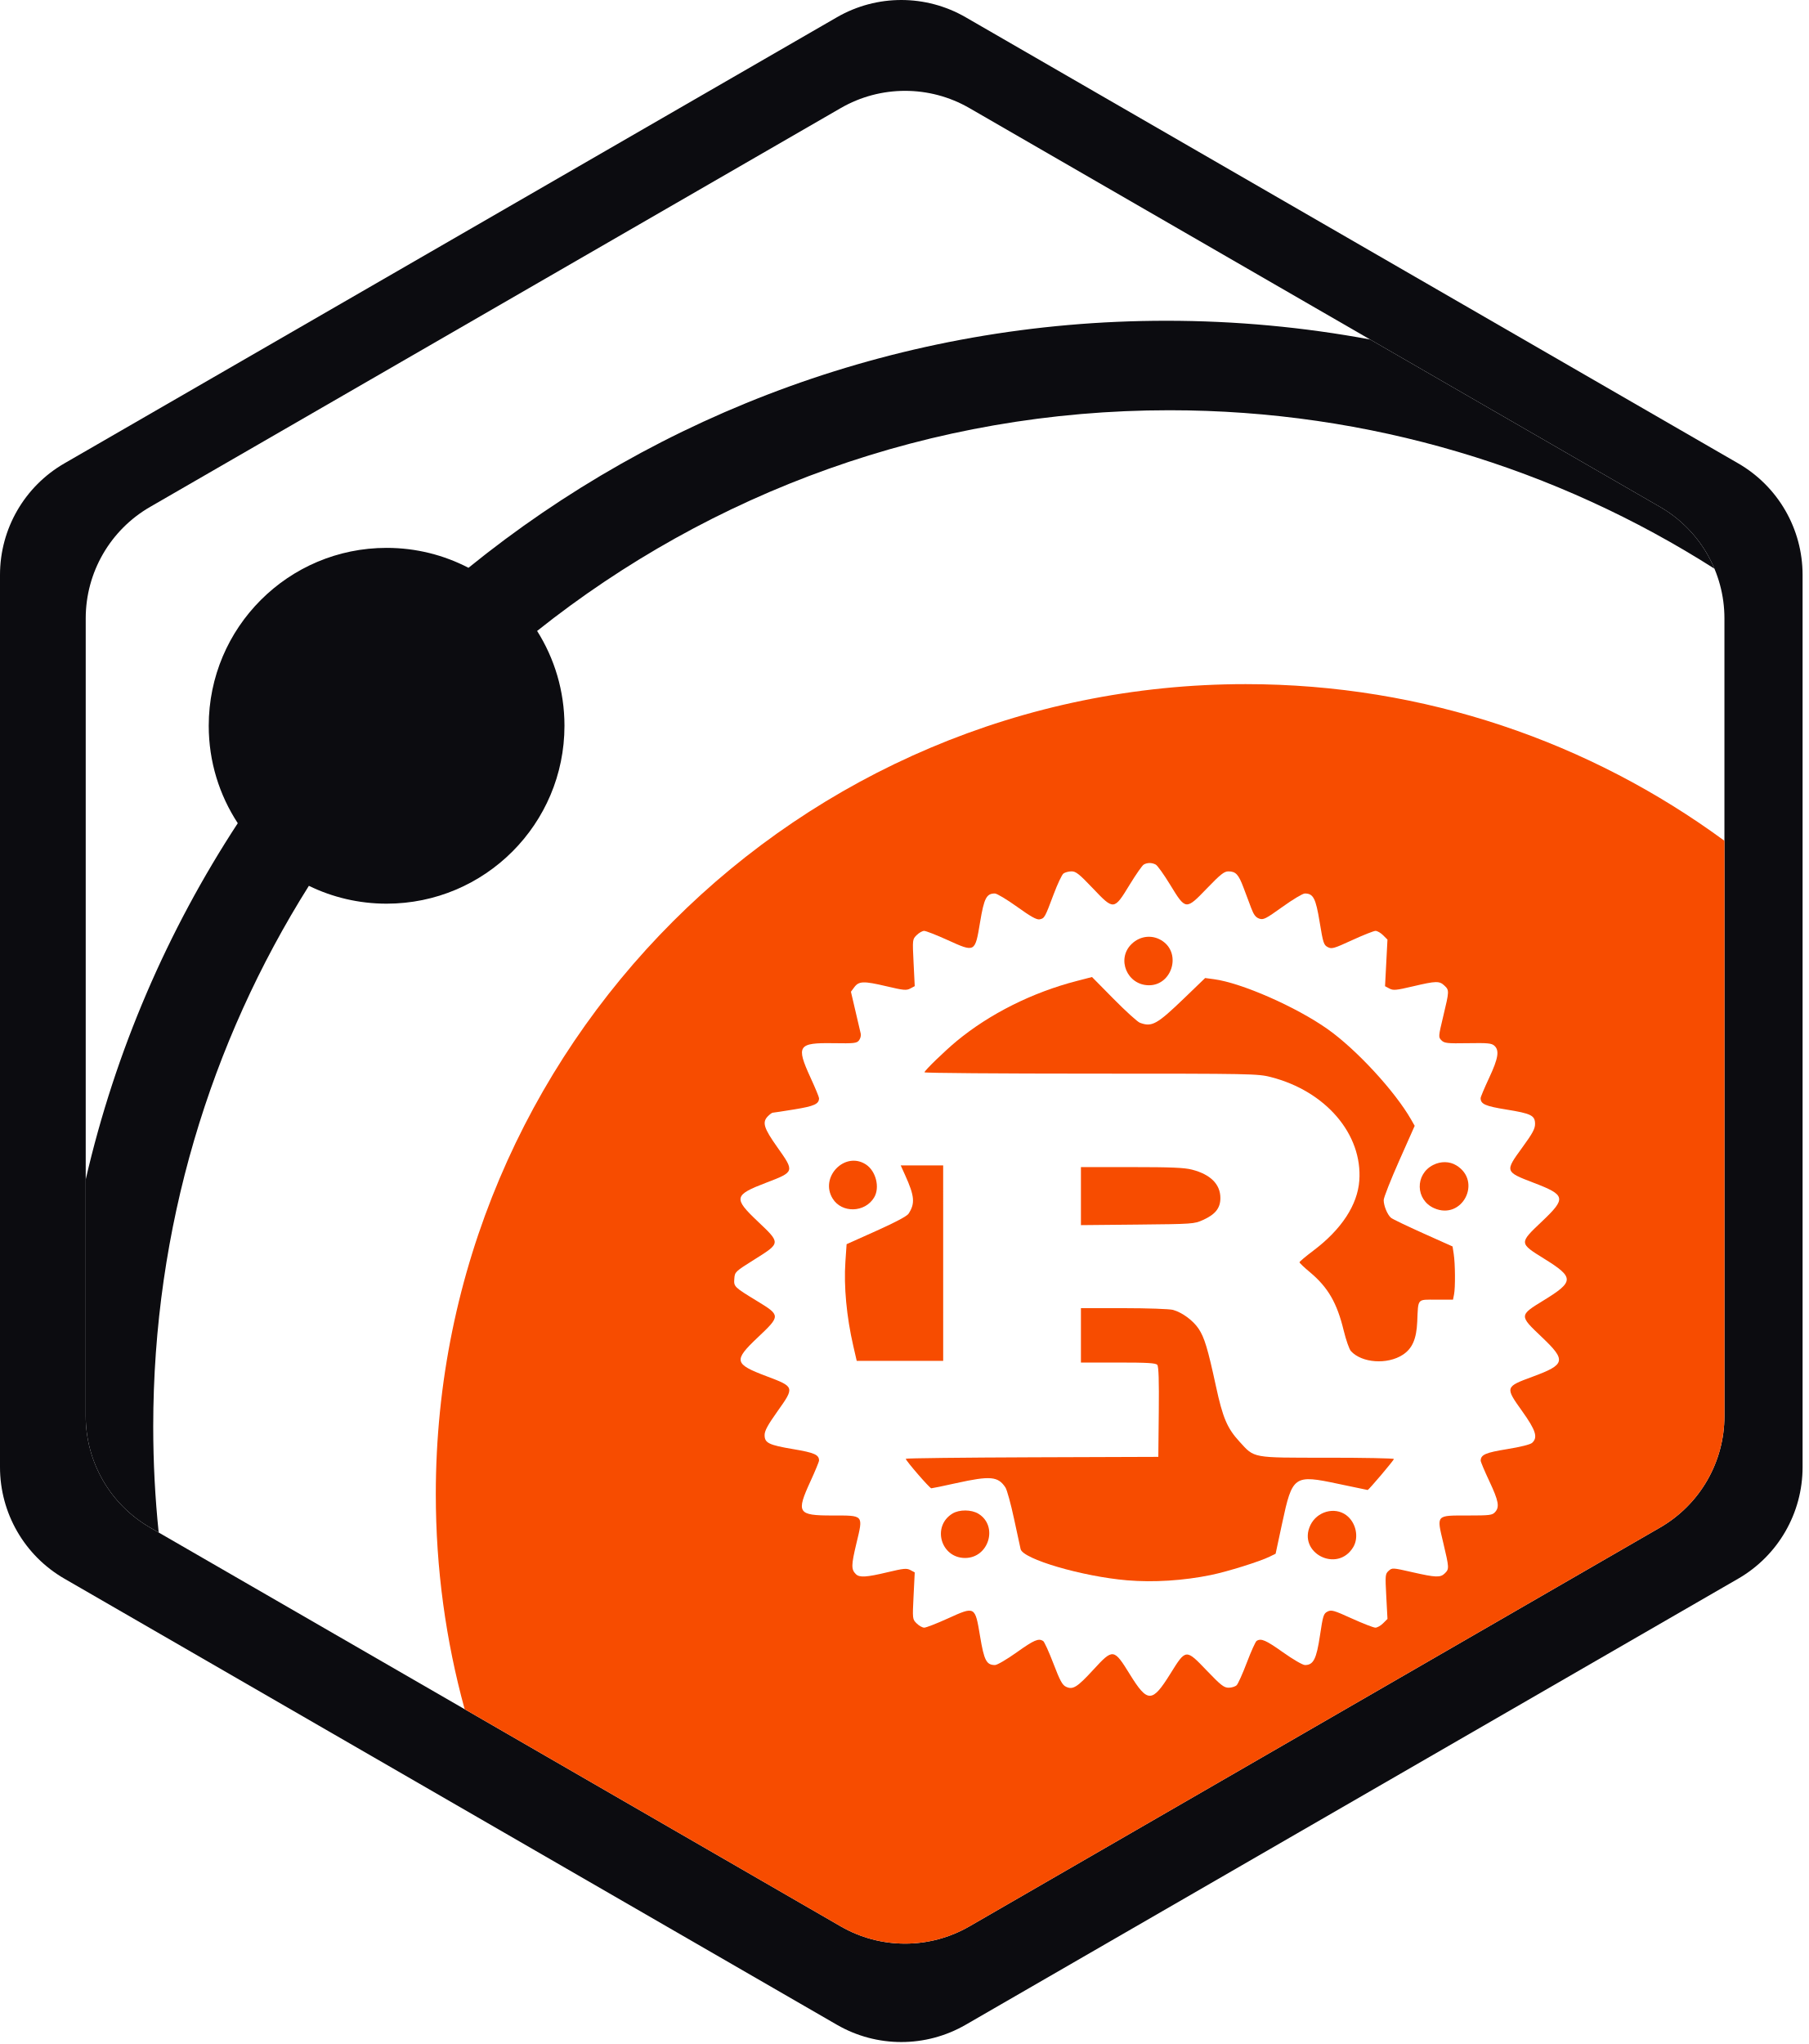
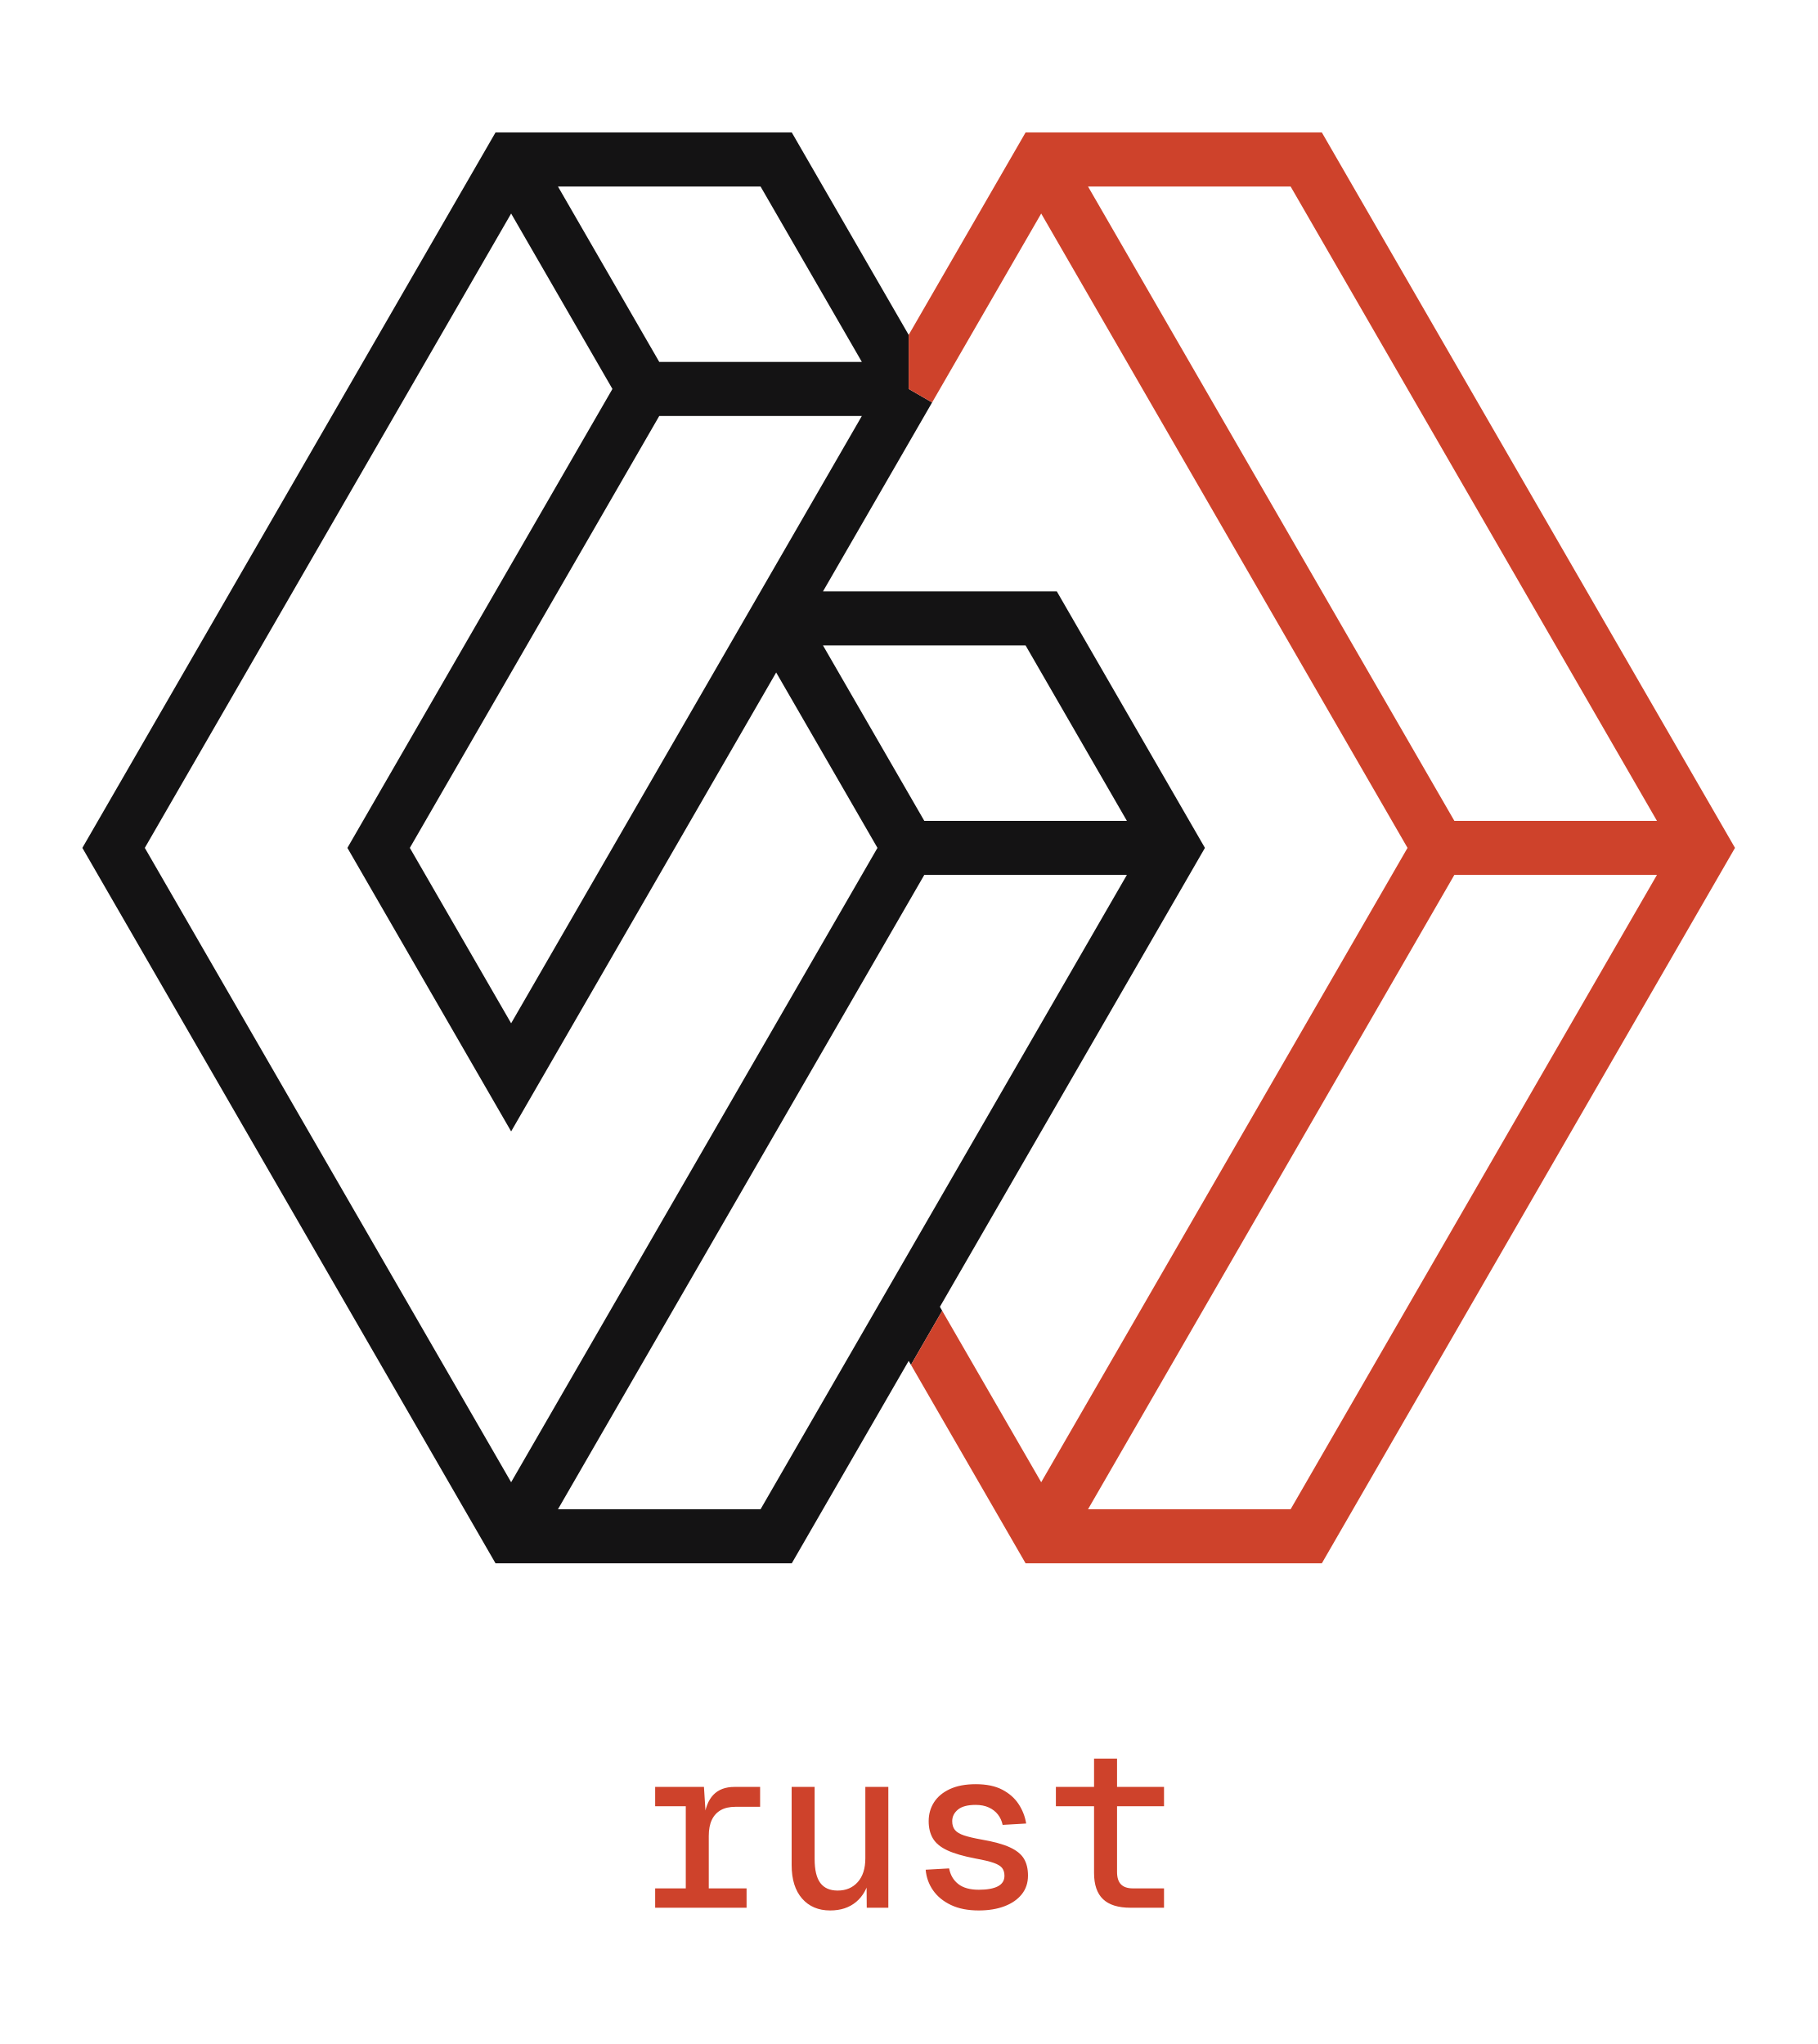
- <svg xmlns="http://www.w3.org/2000/svg" width="239" height="270" viewBox="0 0 239 270" fill="none">
-   <path fill-rule="evenodd" clip-rule="evenodd" d="M110.578 2.277C115.838 -0.759 122.318 -0.759 127.578 2.277L229.656 61.213C234.916 64.25 238.156 69.862 238.156 75.936V193.805C238.156 199.878 234.916 205.491 229.656 208.528L127.578 267.463C122.318 270.5 115.838 270.5 110.578 267.463L8.5 208.528C3.24 205.491 0 199.878 0 193.805V75.936C0 69.862 3.24 64.25 8.5 61.213L110.578 2.277ZM128.078 14.277C122.818 11.241 116.338 11.241 111.078 14.277L19.825 66.963C14.565 70 11.325 75.612 11.325 81.686V187.055C11.325 193.128 14.565 198.741 19.825 201.778L111.078 254.463C116.338 257.5 122.818 257.5 128.078 254.463L219.331 201.778C224.591 198.741 227.831 193.128 227.831 187.055V81.686C227.831 75.612 224.591 70 219.331 66.963L128.078 14.277Z" fill="#0C0C10" />
-   <path d="M148.487 172.8C151.606 172.802 154.526 172.904 154.973 173.027C156.186 173.364 157.619 174.416 158.354 175.509C159.126 176.658 159.577 178.153 160.647 183.103C161.551 187.288 162.133 188.654 163.762 190.435C165.779 192.64 165.31 192.554 175.387 192.554C180.21 192.554 184.155 192.631 184.159 192.726C184.159 192.895 180.838 196.817 180.692 196.819C180.651 196.819 178.915 196.457 176.835 196.013C170.961 194.76 170.749 194.907 169.401 201.196L168.534 205.237L167.751 205.622C166.445 206.267 162.201 207.592 160.001 208.046C156.364 208.794 152.407 209.044 148.929 208.751C142.999 208.248 135.149 205.95 134.842 204.626C134.777 204.344 134.381 202.526 133.966 200.584C133.549 198.643 133.042 196.801 132.839 196.49C131.867 195.009 130.845 194.917 126.347 195.91C124.645 196.288 123.16 196.594 123.044 196.595C122.831 196.595 119.669 192.943 119.669 192.697C119.676 192.62 127.181 192.531 136.354 192.5L153.037 192.443L153.098 186.521C153.141 182.341 153.082 180.508 152.899 180.291C152.697 180.047 151.62 179.983 147.729 179.983H142.812V172.8H148.487Z" fill="#F74C00" />
-   <path d="M173.137 201.447C174.006 199.656 176.316 199.009 177.85 200.132C179.15 201.084 179.582 203.065 178.777 204.386C176.661 207.852 171.369 205.096 173.137 201.447Z" fill="#F74C00" />
-   <path d="M125.839 199.933C126.746 199.38 128.34 199.391 129.265 199.955C131.917 201.571 130.645 205.802 127.507 205.799C124.29 205.799 123.097 201.605 125.839 199.933Z" fill="#F74C00" />
-   <path d="M147.148 131.97C148.73 133.571 150.279 134.977 150.592 135.095C152.187 135.701 152.842 135.337 156.486 131.829L159.223 129.191L160.382 129.346C164.016 129.827 171.243 132.998 175.396 135.934C179.212 138.632 184.285 144.127 186.446 147.905L186.908 148.715L184.86 153.324C183.734 155.859 182.812 158.2 182.812 158.526C182.812 159.281 183.308 160.474 183.784 160.868C183.985 161.036 185.897 161.956 188.032 162.912L191.912 164.652L192.065 165.639C192.263 166.923 192.288 170.079 192.109 170.976L191.97 171.677H189.755C187.185 171.677 187.383 171.448 187.244 174.596C187.143 176.878 186.591 178.14 185.335 178.957C183.29 180.29 179.912 180.048 178.479 178.467C178.259 178.222 177.832 177.001 177.528 175.751C176.642 172.095 175.453 170.045 173.062 168.047C172.307 167.418 171.691 166.83 171.689 166.739C171.689 166.652 172.519 165.953 173.534 165.189C177.231 162.405 179.357 159.164 179.59 155.954C180.036 149.83 175.153 144.123 167.89 142.272C166.168 141.834 165.431 141.82 144.127 141.82C132.054 141.82 122.171 141.742 122.141 141.646C122.141 141.42 124.828 138.814 126.411 137.507C130.759 133.916 136.405 131.091 142.254 129.583L144.275 129.059L147.148 131.97Z" fill="#F74C00" />
-   <path d="M124.613 179.76H113.189L112.737 177.796C111.846 173.929 111.471 169.927 111.695 166.65L111.853 164.349L115.779 162.589C118.243 161.486 119.827 160.645 120.031 160.333C120.924 158.972 120.84 158 119.586 155.234L119.001 153.943H124.611L124.613 179.76Z" fill="#F74C00" />
-   <path d="M149.507 154.166C154.735 154.166 156.485 154.24 157.497 154.504C159.942 155.14 161.234 156.434 161.237 158.247C161.239 159.579 160.58 160.412 158.941 161.151C157.782 161.676 157.597 161.688 150.285 161.76L142.812 161.832V154.166H149.507Z" fill="#F74C00" />
-   <path d="M189.344 153.889C190.354 153.373 191.513 153.392 192.405 153.936C195.868 156.044 193.185 161.234 189.478 159.595C187.003 158.501 186.923 155.121 189.344 153.889Z" fill="#F74C00" />
-   <path d="M110.011 158.326C108.251 155.483 111.641 152.011 114.409 153.823C115.733 154.69 116.275 156.866 115.492 158.174C114.283 160.198 111.221 160.283 110.011 158.326Z" fill="#F74C00" />
-   <path d="M149.52 124.682C150.688 123.565 152.36 123.428 153.651 124.347C156.086 126.077 154.792 130.147 151.808 130.147C148.91 130.147 147.452 126.661 149.52 124.682Z" fill="#F74C00" />
-   <path fill-rule="evenodd" clip-rule="evenodd" d="M164.578 90.37C188.243 90.37 210.113 98.054 227.831 111.061V187.055C227.831 193.128 224.591 198.741 219.331 201.777L128.078 254.463C122.818 257.5 116.338 257.5 111.078 254.463L61.391 225.775C58.906 216.73 57.578 207.205 57.578 197.37C57.578 138.276 105.484 90.37 164.578 90.37ZM152.696 114.206C152.183 113.931 151.578 113.931 151.105 114.208C150.906 114.324 150.07 115.521 149.247 116.869C147.183 120.255 147.16 120.257 144.387 117.342C142.582 115.445 142.146 115.097 141.565 115.102C141.187 115.103 140.709 115.232 140.503 115.387C140.296 115.542 139.716 116.772 139.21 118.122C138.052 121.216 137.996 121.315 137.354 121.439C136.959 121.513 136.199 121.089 134.376 119.781C133.03 118.815 131.709 118.024 131.441 118.024C130.331 118.025 130.018 118.631 129.489 121.806C128.818 125.842 128.84 125.828 125.198 124.176C123.727 123.509 122.333 122.964 122.099 122.964C121.864 122.964 121.417 123.216 121.109 123.524C120.549 124.084 120.548 124.088 120.701 127.173L120.854 130.263L120.27 130.575C119.752 130.852 119.395 130.819 117.101 130.276C114.107 129.57 113.474 129.589 112.868 130.405L112.424 131.001L113.02 133.548C113.346 134.949 113.66 136.298 113.72 136.545C113.777 136.791 113.677 137.185 113.496 137.421C113.197 137.806 112.879 137.843 110.106 137.8C105.417 137.726 105.152 138.128 107.088 142.354C107.705 143.695 108.21 144.915 108.21 145.062C108.21 145.833 107.593 146.113 104.946 146.545C103.465 146.786 102.178 146.983 102.085 146.983C101.992 146.984 101.715 147.186 101.469 147.433C100.663 148.237 100.892 148.993 102.719 151.569C104.995 154.779 104.991 154.792 101.23 156.228C96.954 157.862 96.867 158.265 100.123 161.35C103.155 164.223 103.16 164.182 99.727 166.338C97.126 167.969 97.086 168.008 97.019 168.894C96.939 169.97 96.959 169.989 100.063 171.884C103.134 173.757 103.134 173.814 100.121 176.662C96.88 179.725 96.979 180.172 101.259 181.785C104.998 183.195 105.003 183.212 102.723 186.421C101.431 188.24 101.019 188.998 101.019 189.56C101.019 190.611 101.567 190.879 104.838 191.428C107.595 191.892 108.21 192.164 108.21 192.924C108.21 193.08 107.704 194.309 107.086 195.654C105.163 199.839 105.382 200.188 109.934 200.188C114.174 200.187 114.061 200.059 113.147 203.878C112.459 206.757 112.449 207.308 113.072 207.93C113.549 208.407 114.449 208.355 117.262 207.682C119.411 207.17 119.788 207.134 120.286 207.399L120.854 207.704L120.701 210.792C120.548 213.88 120.549 213.882 121.109 214.443C121.417 214.753 121.871 215.003 122.112 215.003C122.355 215.002 123.749 214.462 125.212 213.797C128.842 212.15 128.82 212.137 129.49 216.16C130.021 219.349 130.33 219.941 131.463 219.941C131.744 219.941 133.037 219.185 134.336 218.259C136.619 216.632 137.211 216.377 137.819 216.764C137.976 216.863 138.585 218.199 139.172 219.732C140.035 221.988 140.35 222.577 140.831 222.806C141.745 223.244 142.31 222.891 144.459 220.554C147.053 217.73 147.16 217.744 149.278 221.173C151.618 224.959 152.224 224.951 154.622 221.097C156.688 217.776 156.664 217.777 159.457 220.692C161.313 222.626 161.708 222.936 162.333 222.936C162.732 222.935 163.209 222.785 163.391 222.602C163.575 222.418 164.182 221.067 164.739 219.598C165.297 218.129 165.876 216.848 166.025 216.753C166.616 216.378 167.228 216.641 169.508 218.259C170.85 219.211 172.113 219.943 172.413 219.943C173.528 219.943 173.93 219.152 174.393 216.046C174.788 213.397 174.869 213.143 175.391 212.879C175.903 212.619 176.211 212.707 178.616 213.799C180.079 214.461 181.475 215.003 181.717 215.003C181.959 215.003 182.419 214.744 182.735 214.426L183.313 213.851L183.155 210.887C183.003 208.06 183.017 207.906 183.468 207.498C183.932 207.079 183.981 207.081 186.578 207.674C189.722 208.391 190.31 208.41 190.9 207.82C191.478 207.245 191.471 207.117 190.682 203.789C189.796 200.055 189.677 200.188 193.934 200.188C196.836 200.188 197.159 200.147 197.529 199.739C198.147 199.058 198 198.276 196.759 195.632C196.132 194.301 195.624 193.091 195.627 192.938C195.648 192.153 196.266 191.884 199.124 191.42C200.873 191.137 202.181 190.81 202.418 190.595C203.212 189.879 202.92 188.946 201.107 186.406C198.835 183.224 198.846 183.194 202.483 181.854C206.839 180.251 206.964 179.716 203.704 176.621C200.685 173.755 200.683 173.77 203.99 171.742C207.988 169.29 207.994 168.738 204.061 166.298C200.678 164.201 200.68 164.23 203.712 161.354C206.963 158.267 206.876 157.862 202.599 156.228C198.824 154.785 198.811 154.75 201.105 151.604C202.471 149.731 202.811 149.11 202.811 148.468C202.811 147.345 202.307 147.094 198.995 146.56C196.229 146.113 195.619 145.842 195.619 145.056C195.62 144.905 196.126 143.702 196.744 142.381C197.954 139.792 198.123 138.754 197.438 138.136C197.07 137.803 196.579 137.755 193.94 137.799C191.181 137.845 190.828 137.805 190.445 137.421C190.027 137.002 190.033 136.942 190.685 134.22C191.485 130.886 191.489 130.804 190.831 130.187C190.163 129.559 189.745 129.569 186.68 130.29C184.446 130.816 184.076 130.851 183.568 130.58L182.991 130.271L183.311 124.115L182.734 123.54C182.417 123.222 181.968 122.964 181.734 122.964C181.502 122.964 180.113 123.514 178.651 124.186C176.211 125.308 175.948 125.382 175.42 125.106C174.894 124.831 174.805 124.558 174.355 121.815C173.837 118.642 173.515 118.024 172.388 118.024C172.12 118.025 170.793 118.819 169.44 119.79C167.218 121.385 166.92 121.536 166.366 121.343C165.908 121.183 165.642 120.836 165.316 119.969C165.076 119.331 164.613 118.103 164.289 117.239C163.634 115.496 163.268 115.105 162.286 115.105C161.738 115.106 161.243 115.5 159.465 117.344C156.669 120.244 156.66 120.243 154.604 116.875C153.783 115.529 152.924 114.328 152.696 114.206Z" fill="#F74C00" />
-   <path d="M154.078 42.37C163.283 42.37 172.288 43.221 181.022 44.845L219.331 66.963C222.606 68.854 225.097 71.743 226.512 75.12C205.702 61.87 180.998 54.191 154.5 54.191C122.921 54.191 93.89 65.096 70.963 83.343C73.252 86.969 74.578 91.265 74.578 95.87C74.578 108.849 64.057 119.37 51.078 119.37C47.395 119.37 43.911 118.522 40.809 117.012C27.782 137.701 20.244 162.194 20.244 188.448C20.244 193.172 20.489 197.838 20.965 202.436L19.825 201.777C14.565 198.741 11.325 193.128 11.325 187.055V155.802C15.25 138.791 22.138 122.914 31.415 108.741C28.99 105.044 27.578 100.622 27.578 95.87C27.578 82.891 38.099 72.37 51.078 72.37C54.979 72.37 58.657 73.321 61.895 75.003C87.07 54.596 119.146 42.37 154.078 42.37Z" fill="#0C0C10" />
+ <svg xmlns="http://www.w3.org/2000/svg" width="240" height="270" viewBox="0 0 240 270" fill="none">
+   <g transform="translate(120.00 112.00) scale(1.75)">
+     <defs>
+       <clipPath id="mi5">
+         <path d="M-400 -400H400V400H-400ZM0.000 -300.000L0.000 -34.641L10.000 -28.868L30.000 0.000L16.500 23.383L8.526 24.553L-18.388 71.170L-18.388 300.000L300.000 300.000L300.000 -300.000Z" clip-rule="evenodd" />
+       </clipPath>
+       <clipPath id="ma5">
+         <path d="M0.000 -300.000L0.000 -34.641L10.000 -28.868L30.000 0.000L16.500 23.383L8.526 24.553L-18.388 71.170L-18.388 300.000L300.000 300.000L300.000 -300.000Z" />
+       </clipPath>
+     </defs>
+     <path d="M-30.000 -51.962 L-20.000 -34.641 M-30.000 51.962 L0.000 0.000 L-10.000 -17.321 M-10.000 -17.321 L10.000 -17.321 L20.000 0.000 L-10.000 51.962 L-30.000 51.962 L-60.000 0.000 L-30.000 -51.962 L-10.000 -51.962 L0.000 -34.641 M0.000 -34.641 L-20.000 -34.641 L-40.000 0.000 L-30.000 17.321 L10.000 -51.962 L30.000 -51.962 L60.000 0.000 L30.000 51.962 L10.000 51.962 L0.000 34.641 M0.000 0.000 L20.000 0.000 M10.000 -51.962 L40.000 0.000 L10.000 51.962 M40.000 0.000 L60.000 0.000" stroke="#141314" clip-path="url(#mi5)" fill="none" stroke-width="4.080" stroke-linejoin="miter" stroke-miterlimit="4" stroke-linecap="butt" />
+     <path d="M-30.000 -51.962 L-20.000 -34.641 M-30.000 51.962 L0.000 0.000 L-10.000 -17.321 M-10.000 -17.321 L10.000 -17.321 L20.000 0.000 L-10.000 51.962 L-30.000 51.962 L-60.000 0.000 L-30.000 -51.962 L-10.000 -51.962 L0.000 -34.641 M0.000 -34.641 L-20.000 -34.641 L-40.000 0.000 L-30.000 17.321 L10.000 -51.962 L30.000 -51.962 L60.000 0.000 L30.000 51.962 L10.000 51.962 L0.000 34.641 M0.000 0.000 L20.000 0.000 M10.000 -51.962 L40.000 0.000 L10.000 51.962 M40.000 0.000 L60.000 0.000" stroke="#CE422B" clip-path="url(#ma5)" fill="none" stroke-width="4.080" stroke-linejoin="miter" stroke-miterlimit="4" stroke-linecap="butt" />
+   </g>
+   <path fill="#CE422B" d="M86.52 252.0V249.444H91.962L90.564 250.818V237.198L91.962 238.596H86.52V236.04H92.964L93.246 240.492L92.97 240.276Q93.192 238.152 94.197 237.096Q95.202 236.04 96.996 236.04H100.38V238.668H97.116Q95.958 238.668 95.181 239.109Q94.404 239.55 94.002 240.399Q93.6 241.248 93.6 242.52V250.818L92.226 249.444H98.592V252.0ZM109.632 252.36Q107.298 252.36 105.921 250.785Q104.544 249.21 104.544 246.372V236.04H107.58V245.568Q107.58 247.728 108.333 248.73Q109.086 249.732 110.622 249.732Q112.272 249.732 113.274 248.61Q114.276 247.488 114.276 245.472V236.04H117.312V252.0H114.462L114.432 247.836L114.852 248.016Q114.42 250.092 113.067 251.226Q111.714 252.36 109.632 252.36ZM129.252 252.36Q127.098 252.36 125.58 251.637Q124.062 250.914 123.216 249.696Q122.37 248.478 122.244 246.978L125.34 246.804Q125.586 248.112 126.549 248.868Q127.512 249.624 129.264 249.624Q130.908 249.624 131.778 249.171Q132.648 248.718 132.648 247.776Q132.648 247.164 132.351 246.765Q132.054 246.366 131.232 246.075Q130.41 245.784 128.808 245.496Q126.456 245.046 125.112 244.422Q123.768 243.798 123.204 242.853Q122.64 241.908 122.64 240.564Q122.64 239.178 123.342 238.077Q124.044 236.976 125.433 236.328Q126.822 235.68 128.856 235.68Q130.98 235.68 132.366 236.409Q133.752 237.138 134.523 238.317Q135.294 239.496 135.516 240.876L132.408 241.056Q132.246 240.282 131.787 239.691Q131.328 239.1 130.587 238.758Q129.846 238.416 128.844 238.416Q127.248 238.416 126.498 239.043Q125.748 239.67 125.748 240.564Q125.748 241.29 126.111 241.731Q126.474 242.172 127.317 242.451Q128.16 242.73 129.6 242.988Q132.018 243.402 133.35 244.014Q134.682 244.626 135.219 245.523Q135.756 246.42 135.756 247.752Q135.756 249.192 134.934 250.221Q134.112 251.25 132.648 251.805Q131.184 252.36 129.252 252.36ZM149.292 252.0Q146.85 252.0 145.665 250.869Q144.48 249.738 144.48 247.404V232.302H147.516V247.272Q147.516 248.382 148.035 248.913Q148.554 249.444 149.616 249.444H153.72V252.0ZM139.44 238.596V236.04H153.72V238.596Z" />
</svg>
